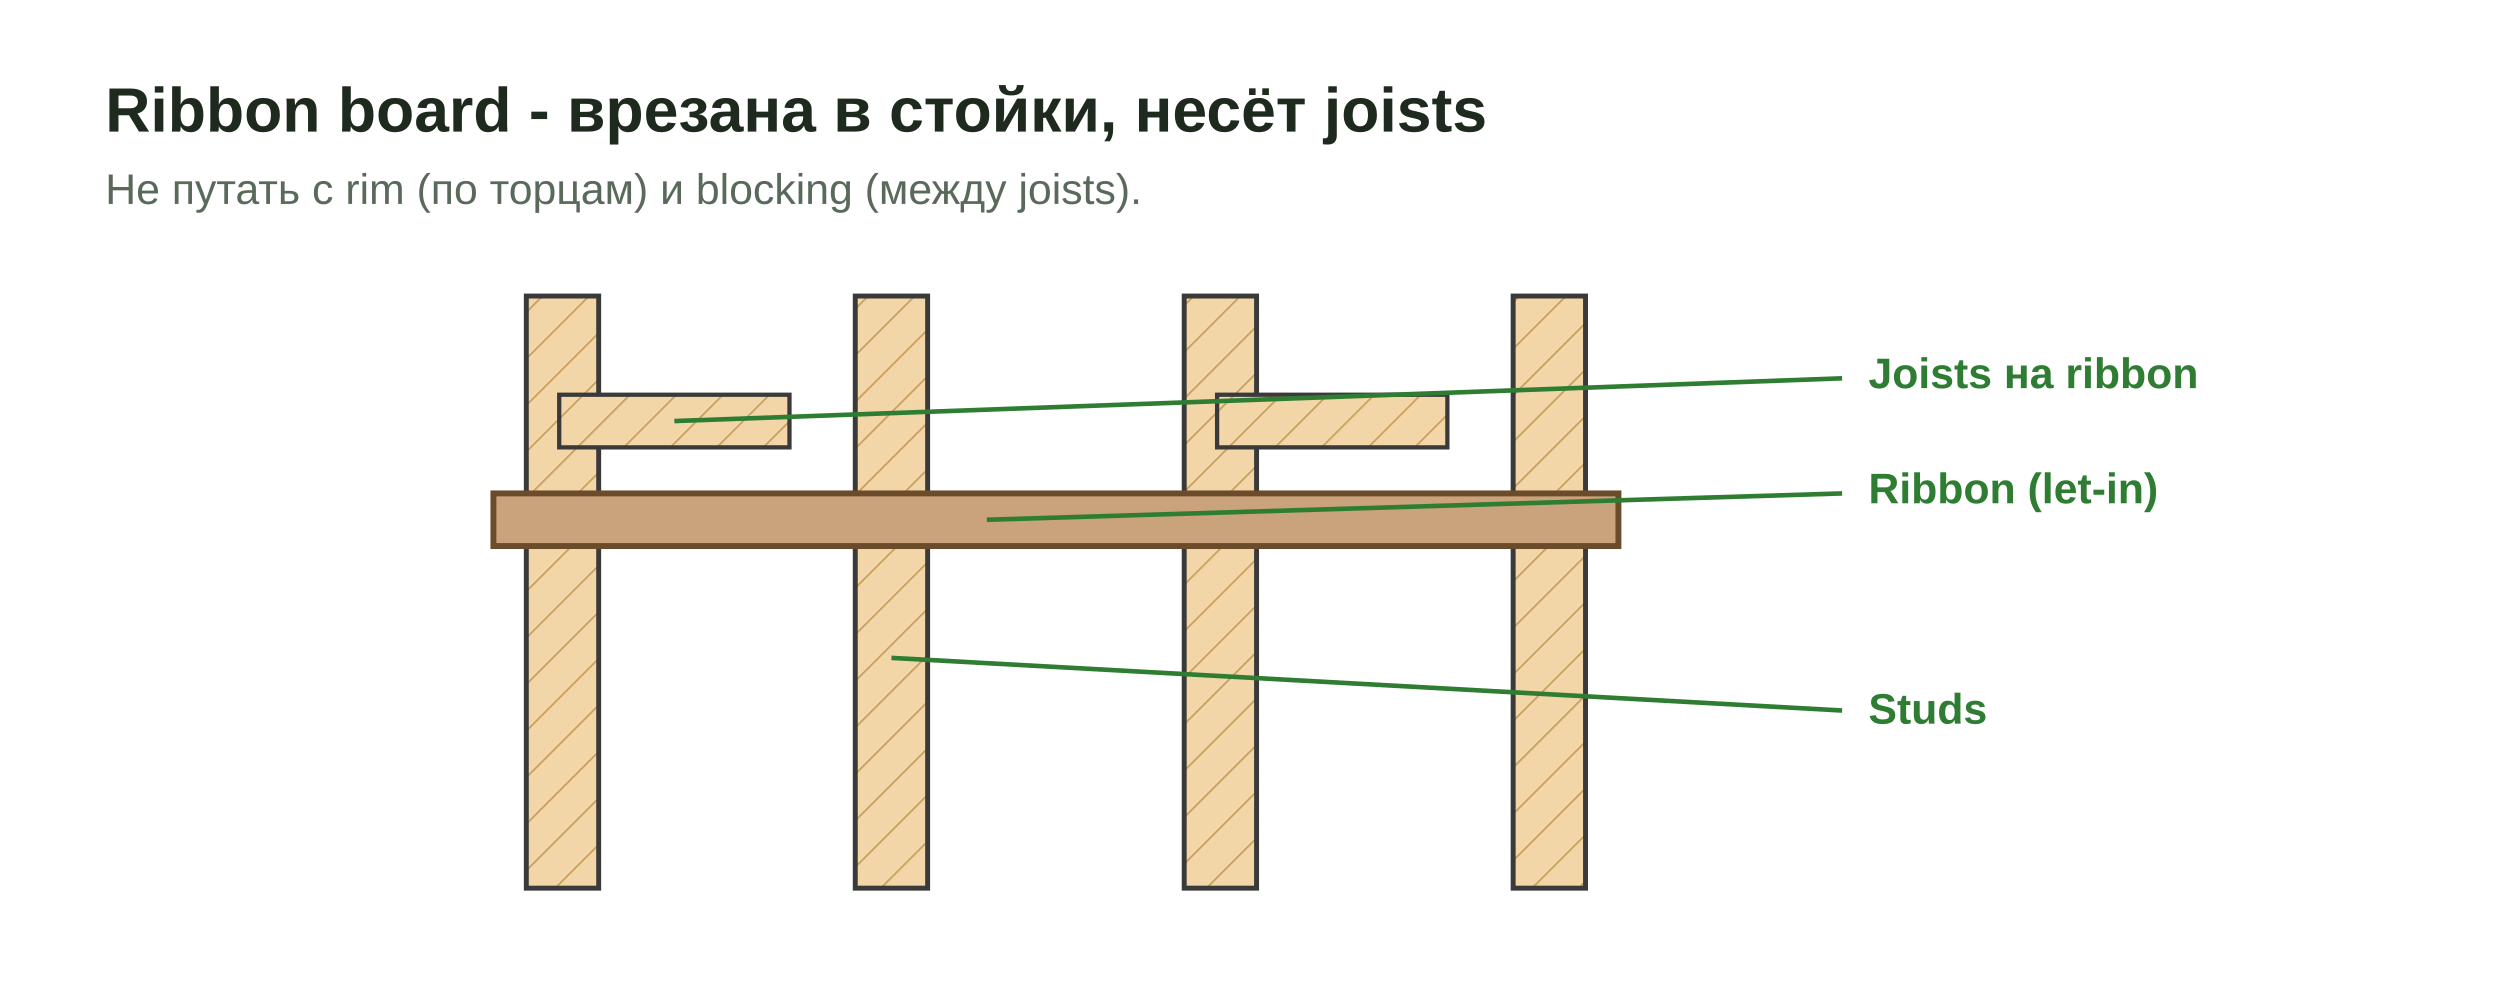
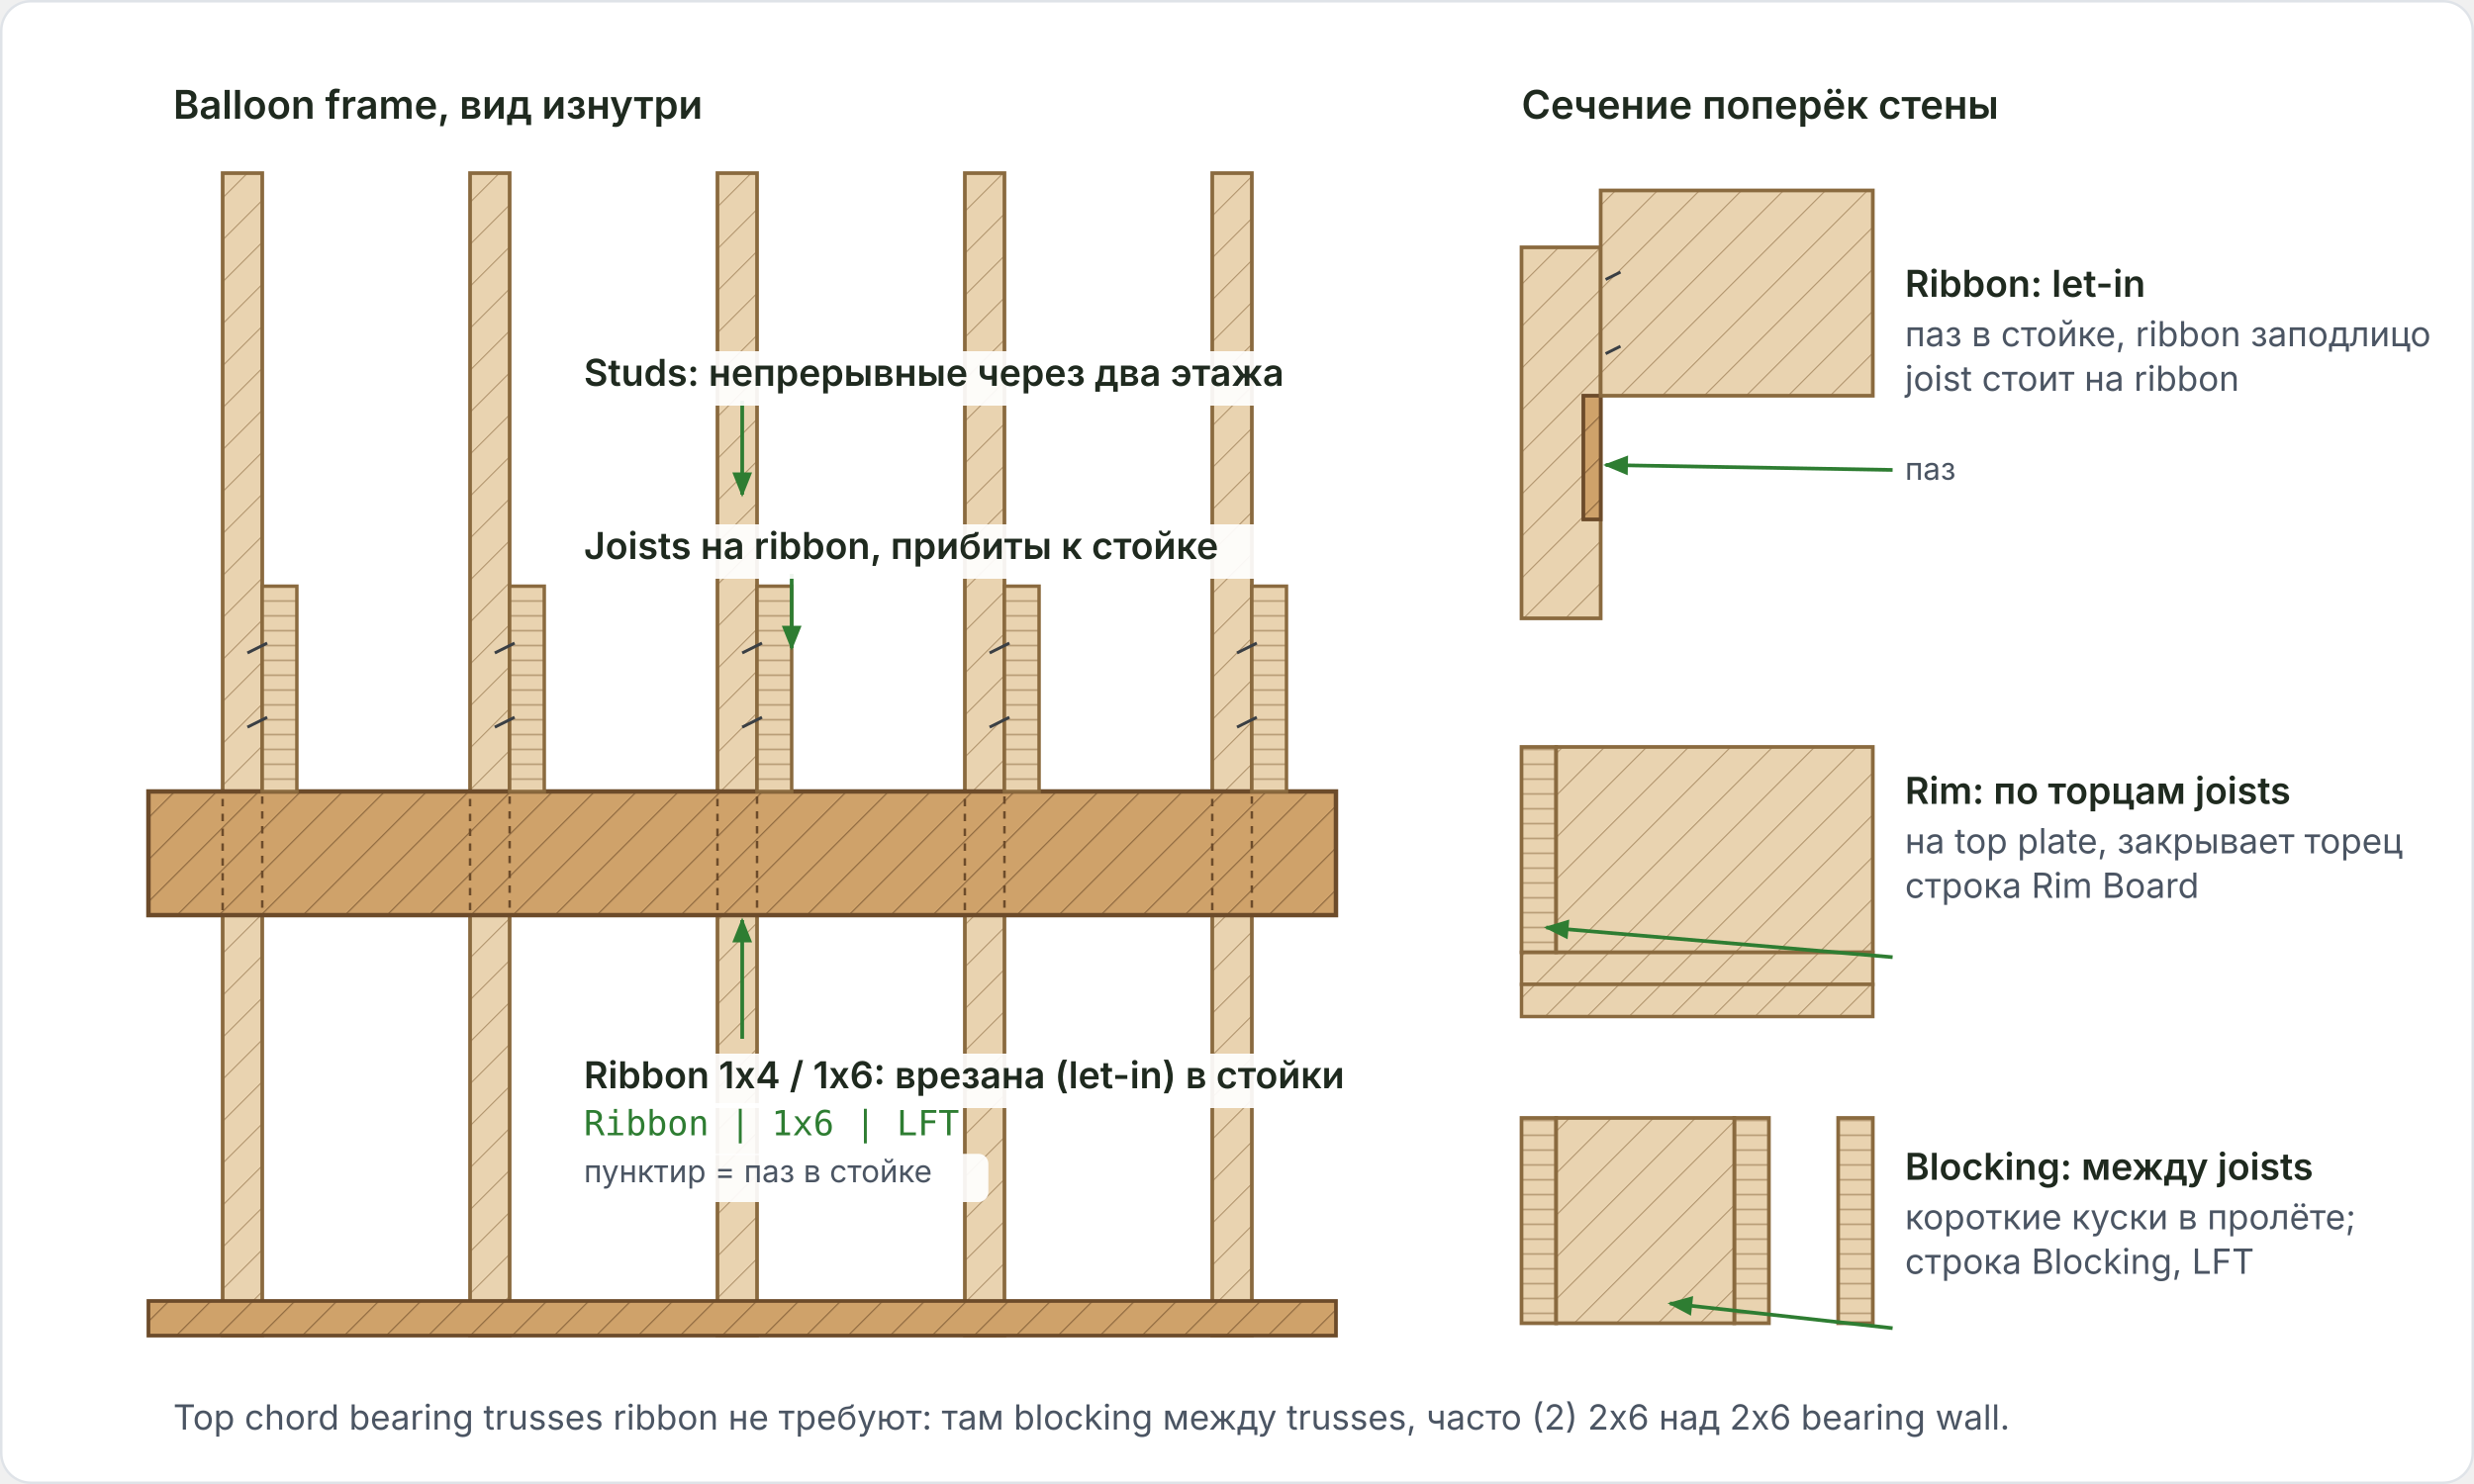
- <svg xmlns="http://www.w3.org/2000/svg" viewBox="0 0 760 300" role="img" aria-labelledby="t">
+ <svg xmlns="http://www.w3.org/2000/svg" viewBox="0 0 1000 600" role="img" aria-labelledby="t d">
  <defs>
-     <pattern id="w" width="10" height="10" patternUnits="userSpaceOnUse" patternTransform="rotate(45)">
-       <rect width="10" height="10" fill="#f2d6a8" />
-       <line x1="0" y1="0" x2="0" y2="10" stroke="#c89b5a" stroke-width="1" />
+     <marker id="arr" markerWidth="10" markerHeight="10" refX="9" refY="5" orient="auto" markerUnits="userSpaceOnUse">
+       <path d="M0,1 L0,9 L10,5 z" fill="#2e7d32" />
+     </marker>
+     <marker id="arrInk" markerWidth="10" markerHeight="10" refX="9" refY="5" orient="auto" markerUnits="userSpaceOnUse">
+       <path d="M0,1 L0,9 L10,5 z" fill="#3a3f44" />
+     </marker>
+     <marker id="arrRed" markerWidth="10" markerHeight="10" refX="9" refY="5" orient="auto" markerUnits="userSpaceOnUse">
+       <path d="M0,1 L0,9 L10,5 z" fill="#c62828" />
+     </marker>
+     <marker id="dot" markerWidth="8" markerHeight="8" refX="4" refY="4" markerUnits="userSpaceOnUse">
+       <circle cx="4" cy="4" r="3" fill="#2e7d32" />
+     </marker>
+     <marker id="tick" markerWidth="8" markerHeight="8" refX="4" refY="4" orient="auto" markerUnits="userSpaceOnUse">
+       <path d="M4,0 L4,8" stroke="#3a3f44" stroke-width="1.4" />
+     </marker>
+     <pattern id="wood" width="12" height="12" patternUnits="userSpaceOnUse" patternTransform="rotate(45)">
+       <rect width="12" height="12" fill="#e9d3b0" />
+       <line x1="0" y1="0" x2="0" y2="12" stroke="#8a6a3f" stroke-width="0.9" opacity="0.55" />
    </pattern>
-     <style>.t{font:700 19px "Segoe UI",Arial,sans-serif;fill:#1f2a1f}.s{font:400 13px "Segoe UI",Arial,sans-serif;fill:#5a6a5a}.l{font:600 13px "Segoe UI",Arial,sans-serif;fill:#2e7d32}.st{stroke:#3a3a3a;stroke-width:1.5;fill:url(#w)}</style>
+     <pattern id="pt" width="12" height="12" patternUnits="userSpaceOnUse" patternTransform="rotate(45)">
+       <rect width="12" height="12" fill="#cfa26a" />
+       <line x1="0" y1="0" x2="0" y2="12" stroke="#6c4b2a" stroke-width="1" opacity="0.6" />
+     </pattern>
+     <pattern id="conc" width="10" height="10" patternUnits="userSpaceOnUse">
+       <rect width="10" height="10" fill="#cfd4d8" />
+       <circle cx="2.5" cy="2.5" r="1" fill="#6b7378" opacity="0.7" />
+       <circle cx="7" cy="6.5" r="1" fill="#6b7378" opacity="0.7" />
+     </pattern>
+     <pattern id="sheath" width="7" height="7" patternUnits="userSpaceOnUse">
+       <rect width="7" height="7" fill="#c9b27c" />
+       <circle cx="2" cy="2" r="0.8" fill="#7a6a3c" opacity="0.6" />
+       <circle cx="5" cy="5" r="0.8" fill="#7a6a3c" opacity="0.6" />
+     </pattern>
+     <pattern id="batt" width="20" height="16" patternUnits="userSpaceOnUse">
+       <rect width="20" height="16" fill="#fdf6e3" />
+       <path d="M0,8 Q5,0 10,8 T20,8" fill="none" stroke="#caa64a" stroke-width="1.2" />
+     </pattern>
+     <pattern id="rigid" width="8" height="8" patternUnits="userSpaceOnUse">
+       <rect width="8" height="8" fill="#fbe9c6" />
+       <path d="M0,8 L8,0" stroke="#d9a441" stroke-width="0.8" />
+     </pattern>
+     <pattern id="cmu" width="40" height="20" patternUnits="userSpaceOnUse">
+       <rect width="40" height="20" fill="#cfd4d8" />
+       <path d="M0,10 H40 M20,0 V10 M0,10 V20 M40,10 V20" stroke="#6b7378" stroke-width="1" fill="none" />
+     </pattern>
+     <pattern id="gyp" width="6" height="6" patternUnits="userSpaceOnUse">
+       <rect width="6" height="6" fill="#eef0f2" />
+     </pattern>
+     <pattern id="endgrain" width="6" height="6" patternUnits="userSpaceOnUse">
+       <rect width="6" height="6" fill="#e9d3b0" />
+       <path d="M0,3 H6" stroke="#8a6a3f" stroke-width="0.7" opacity="0.5" />
+     </pattern>
+     <pattern id="hatchRed" width="8" height="8" patternUnits="userSpaceOnUse" patternTransform="rotate(45)">
+       <rect width="8" height="8" fill="#fff" />
+       <line x1="0" y1="0" x2="0" y2="8" stroke="#c62828" stroke-width="1.2" opacity="0.6" />
+     </pattern>
+     <pattern id="hatchGrey" width="8" height="8" patternUnits="userSpaceOnUse" patternTransform="rotate(45)">
+       <rect width="8" height="8" fill="#f3f4f6" />
+       <line x1="0" y1="0" x2="0" y2="8" stroke="#9aa4ad" stroke-width="1" opacity="0.8" />
+     </pattern>
+     <style>
+       .ln{fill:none;stroke:#3a3f44;stroke-width:1.6;stroke-linejoin:round}
+       .thin{fill:none;stroke:#3a3f44;stroke-width:1.1}
+       .lab{font:600 16px Inter, "Segoe UI", Arial, sans-serif;fill:#1f2a1f}
+       .lab2{font:600 15px Inter, "Segoe UI", Arial, sans-serif;fill:#1f2a1f}
+       .note{font:400 14px Inter, "Segoe UI", Arial, sans-serif;fill:#4b5563}
+       .small{font:400 12.5px Inter, "Segoe UI", Arial, sans-serif;fill:#4b5563}
+       .mono{font:500 14px "JetBrains Mono", Consolas, monospace;fill:#2e7d32}
+       .mono2{font:500 13px "JetBrains Mono", Consolas, monospace;fill:#1f2a1f}
+       .side{font:700 13px Inter, "Segoe UI", Arial, sans-serif;fill:#8a98a5;letter-spacing:1px}
+       .lead{stroke:#2e7d32;stroke-width:1.5;fill:none;marker-end:url(#arr)}
+       .leadInk{stroke:#3a3f44;stroke-width:1.3;fill:none;marker-end:url(#arrInk)}
+       .leadRed{stroke:#c62828;stroke-width:1.5;fill:none;marker-end:url(#arrRed)}
+       .dim{stroke:#3a3f44;stroke-width:1.1;fill:none;marker-start:url(#tick);marker-end:url(#tick)}
+       .dimt{font:500 13px Inter, "Segoe UI", Arial, sans-serif;fill:#1f2a1f}
+       .numc{fill:#2e7d32;stroke:#fff;stroke-width:1.5}
+       .numt{font:700 13px Inter, "Segoe UI", Arial, sans-serif;fill:#fff;text-anchor:middle}
+       .h{font:700 15px Inter, "Segoe UI", Arial, sans-serif;fill:#1f2a1f}
+       .red{font:600 14px Inter, "Segoe UI", Arial, sans-serif;fill:#c62828}
+       .green{font:600 14px Inter, "Segoe UI", Arial, sans-serif;fill:#2e7d32}
+       .cap{font:400 13px Inter, "Segoe UI", Arial, sans-serif;fill:#1f2a1f}
+     </style>
  </defs>
-   <rect width="760" height="300" fill="#fff" />
-   <text class="t" x="32" y="40">Ribbon board - врезана в стойки, несёт joists</text>
-   <text class="s" x="32" y="62">Не путать с rim (по торцам) и blocking (между joists).</text>
-   <rect x="160" y="90" width="22" height="180" class="st" />
-   <rect x="260" y="90" width="22" height="180" class="st" />
-   <rect x="360" y="90" width="22" height="180" class="st" />
-   <rect x="460" y="90" width="22" height="180" class="st" />
-   <rect x="150" y="150" width="342" height="16" fill="#caa27b" stroke="#6c4b2a" stroke-width="1.8" />
-   <rect x="170" y="120" width="70" height="16" fill="url(#w)" stroke="#3a3a3a" stroke-width="1.3" />
-   <rect x="370" y="120" width="70" height="16" fill="url(#w)" stroke="#3a3a3a" stroke-width="1.3" />
-   <line x1="300" y1="158" x2="560" y2="150" stroke="#2e7d32" stroke-width="1.4" />
-   <text class="l" x="568" y="153">Ribbon (let-in)</text>
-   <line x1="205" y1="128" x2="560" y2="115" stroke="#2e7d32" stroke-width="1.4" />
-   <text class="l" x="568" y="118">Joists на ribbon</text>
-   <text class="l" x="568" y="220">Studs</text>
-   <line x1="271" y1="200" x2="560" y2="216" stroke="#2e7d32" stroke-width="1.4" />
+   <rect x="0.5" y="0.5" width="999" height="599" rx="12" fill="#ffffff" stroke="#dfe3e8" />
+   <text class="lab" x="70" y="48">Balloon frame, вид изнутри</text>
+   <rect x="90" y="70" width="16" height="470" fill="url(#wood)" stroke="#8a6a3f" stroke-width="1.5" />
+   <rect x="190" y="70" width="16" height="470" fill="url(#wood)" stroke="#8a6a3f" stroke-width="1.5" />
+   <rect x="290" y="70" width="16" height="470" fill="url(#wood)" stroke="#8a6a3f" stroke-width="1.5" />
+   <rect x="390" y="70" width="16" height="470" fill="url(#wood)" stroke="#8a6a3f" stroke-width="1.5" />
+   <rect x="490" y="70" width="16" height="470" fill="url(#wood)" stroke="#8a6a3f" stroke-width="1.5" />
+   <rect x="60" y="526" width="480" height="14" fill="url(#pt)" stroke="#6c4b2a" stroke-width="1.5" />
+   <rect x="90" y="320" width="16" height="50" fill="none" stroke="#3a3f44" stroke-width="1" stroke-dasharray="3 3" />
+   <rect x="190" y="320" width="16" height="50" fill="none" stroke="#3a3f44" stroke-width="1" stroke-dasharray="3 3" />
+   <rect x="290" y="320" width="16" height="50" fill="none" stroke="#3a3f44" stroke-width="1" stroke-dasharray="3 3" />
+   <rect x="390" y="320" width="16" height="50" fill="none" stroke="#3a3f44" stroke-width="1" stroke-dasharray="3 3" />
+   <rect x="490" y="320" width="16" height="50" fill="none" stroke="#3a3f44" stroke-width="1" stroke-dasharray="3 3" />
+   <rect x="60" y="320" width="480" height="50" fill="url(#pt)" stroke="#6c4b2a" stroke-width="1.8" />
+   <rect x="90" y="320" width="16" height="50" fill="none" stroke="#6c4b2a" stroke-width="1" stroke-dasharray="3 3" />
+   <rect x="190" y="320" width="16" height="50" fill="none" stroke="#6c4b2a" stroke-width="1" stroke-dasharray="3 3" />
+   <rect x="290" y="320" width="16" height="50" fill="none" stroke="#6c4b2a" stroke-width="1" stroke-dasharray="3 3" />
+   <rect x="390" y="320" width="16" height="50" fill="none" stroke="#6c4b2a" stroke-width="1" stroke-dasharray="3 3" />
+   <rect x="490" y="320" width="16" height="50" fill="none" stroke="#6c4b2a" stroke-width="1" stroke-dasharray="3 3" />
+   <rect x="106" y="237" width="14" height="83" fill="url(#endgrain)" stroke="#8a6a3f" stroke-width="1.4" />
+   <path d="M108,260 l-8,4 M108,290 l-8,4" stroke="#3a3f44" stroke-width="1.2" />
+   <rect x="206" y="237" width="14" height="83" fill="url(#endgrain)" stroke="#8a6a3f" stroke-width="1.4" />
+   <path d="M208,260 l-8,4 M208,290 l-8,4" stroke="#3a3f44" stroke-width="1.2" />
+   <rect x="306" y="237" width="14" height="83" fill="url(#endgrain)" stroke="#8a6a3f" stroke-width="1.4" />
+   <path d="M308,260 l-8,4 M308,290 l-8,4" stroke="#3a3f44" stroke-width="1.2" />
+   <rect x="406" y="237" width="14" height="83" fill="url(#endgrain)" stroke="#8a6a3f" stroke-width="1.4" />
+   <path d="M408,260 l-8,4 M408,290 l-8,4" stroke="#3a3f44" stroke-width="1.2" />
+   <rect x="506" y="237" width="14" height="83" fill="url(#endgrain)" stroke="#8a6a3f" stroke-width="1.4" />
+   <path d="M508,260 l-8,4 M508,290 l-8,4" stroke="#3a3f44" stroke-width="1.2" />
+   <line class="lead" x1="300" y1="162" x2="300" y2="200" />
+   <rect x="232" y="142" width="303.8" height="22" rx="4" fill="#fff" fill-opacity="0.92" stroke="none" />
+   <text class="lab2" x="236" y="156" text-anchor="start">Studs: непрерывные через два этажа</text>
+   <line class="lead" x1="320" y1="232" x2="320" y2="262" />
+   <rect x="232" y="212" width="303.8" height="22" rx="4" fill="#fff" fill-opacity="0.92" stroke="none" />
+   <text class="lab2" x="236" y="226" text-anchor="start">Joists на ribbon, прибиты к стойке</text>
+   <line class="lead" x1="300" y1="420" x2="300" y2="372" />
+   <rect x="232" y="426" width="382.1" height="22" rx="4" fill="#fff" fill-opacity="0.92" stroke="none" />
+   <text class="lab2" x="236" y="440" text-anchor="start">Ribbon 1x4 / 1x6: врезана (let-in) в стойки</text>
+   <rect x="232" y="446" width="154.16" height="21" rx="4" fill="#fff" fill-opacity="0.92" stroke="none" />
+   <text class="mono" x="236" y="459" text-anchor="start">Ribbon | 1x6 | LFT</text>
+   <rect x="232" y="466.5" width="167.5" height="19.5" rx="4" fill="#fff" fill-opacity="0.92" stroke="none" />
+   <text class="small" x="236" y="478" text-anchor="start">пунктир = паз в стойке</text>
+   <text class="lab" x="615" y="48">Сечение поперёк стены</text>
+   <rect x="615" y="100" width="32" height="150" fill="url(#wood)" stroke="#8a6a3f" stroke-width="1.5" />
+   <rect x="640" y="160" width="7" height="50" fill="#fff" stroke="#3a3f44" stroke-width="1.0" />
+   <rect x="640" y="160" width="7" height="50" fill="url(#pt)" stroke="#6c4b2a" stroke-width="1.5" />
+   <rect x="647" y="77" width="110" height="83" fill="url(#wood)" stroke="#8a6a3f" stroke-width="1.5" />
+   <path d="M655,110 l-6,3 M655,140 l-6,3" stroke="#3a3f44" stroke-width="1.2" />
+   <text class="lab2" x="770" y="120">Ribbon: let-in</text>
+   <text class="note" x="770" y="140">паз в стойке, ribbon заподлицо</text>
+   <text class="note" x="770" y="158">joist стоит на ribbon</text>
+   <line class="lead" x1="765" y1="190" x2="649" y2="188" />
+   <text class="small" x="770" y="194">паз</text>
+   <rect x="615" y="385" width="142" height="13" fill="url(#wood)" stroke="#8a6a3f" stroke-width="1.4" />
+   <rect x="615" y="398" width="142" height="13" fill="url(#wood)" stroke="#8a6a3f" stroke-width="1.4" />
+   <rect x="615" y="302" width="14" height="83" fill="url(#endgrain)" stroke="#8a6a3f" stroke-width="1.5" />
+   <rect x="629" y="302" width="128" height="83" fill="url(#wood)" stroke="#8a6a3f" stroke-width="1.5" />
+   <text class="lab2" x="770" y="325">Rim: по торцам joists</text>
+   <text class="note" x="770" y="345">на top plate, закрывает торец</text>
+   <text class="note" x="770" y="363">строка Rim Board</text>
+   <line class="lead" x1="765" y1="387" x2="625" y2="375" />
+   <rect x="615" y="452" width="14" height="83" fill="url(#endgrain)" stroke="#8a6a3f" stroke-width="1.5" />
+   <rect x="701" y="452" width="14" height="83" fill="url(#endgrain)" stroke="#8a6a3f" stroke-width="1.5" />
+   <rect x="629" y="452" width="72" height="83" fill="url(#wood)" stroke="#8a6a3f" stroke-width="1.5" />
+   <rect x="743" y="452" width="14" height="83" fill="url(#endgrain)" stroke="#8a6a3f" stroke-width="1.5" />
+   <text class="lab2" x="770" y="477">Blocking: между joists</text>
+   <text class="note" x="770" y="497">короткие куски в пролёте;</text>
+   <text class="note" x="770" y="515">строка Blocking, LFT</text>
+   <line class="lead" x1="765" y1="537" x2="675" y2="527" />
+   <text class="note" x="70" y="578">Top chord bearing trusses ribbon не требуют: там blocking между trusses, часто (2) 2x6 над 2x6 bearing wall.</text>
</svg>
